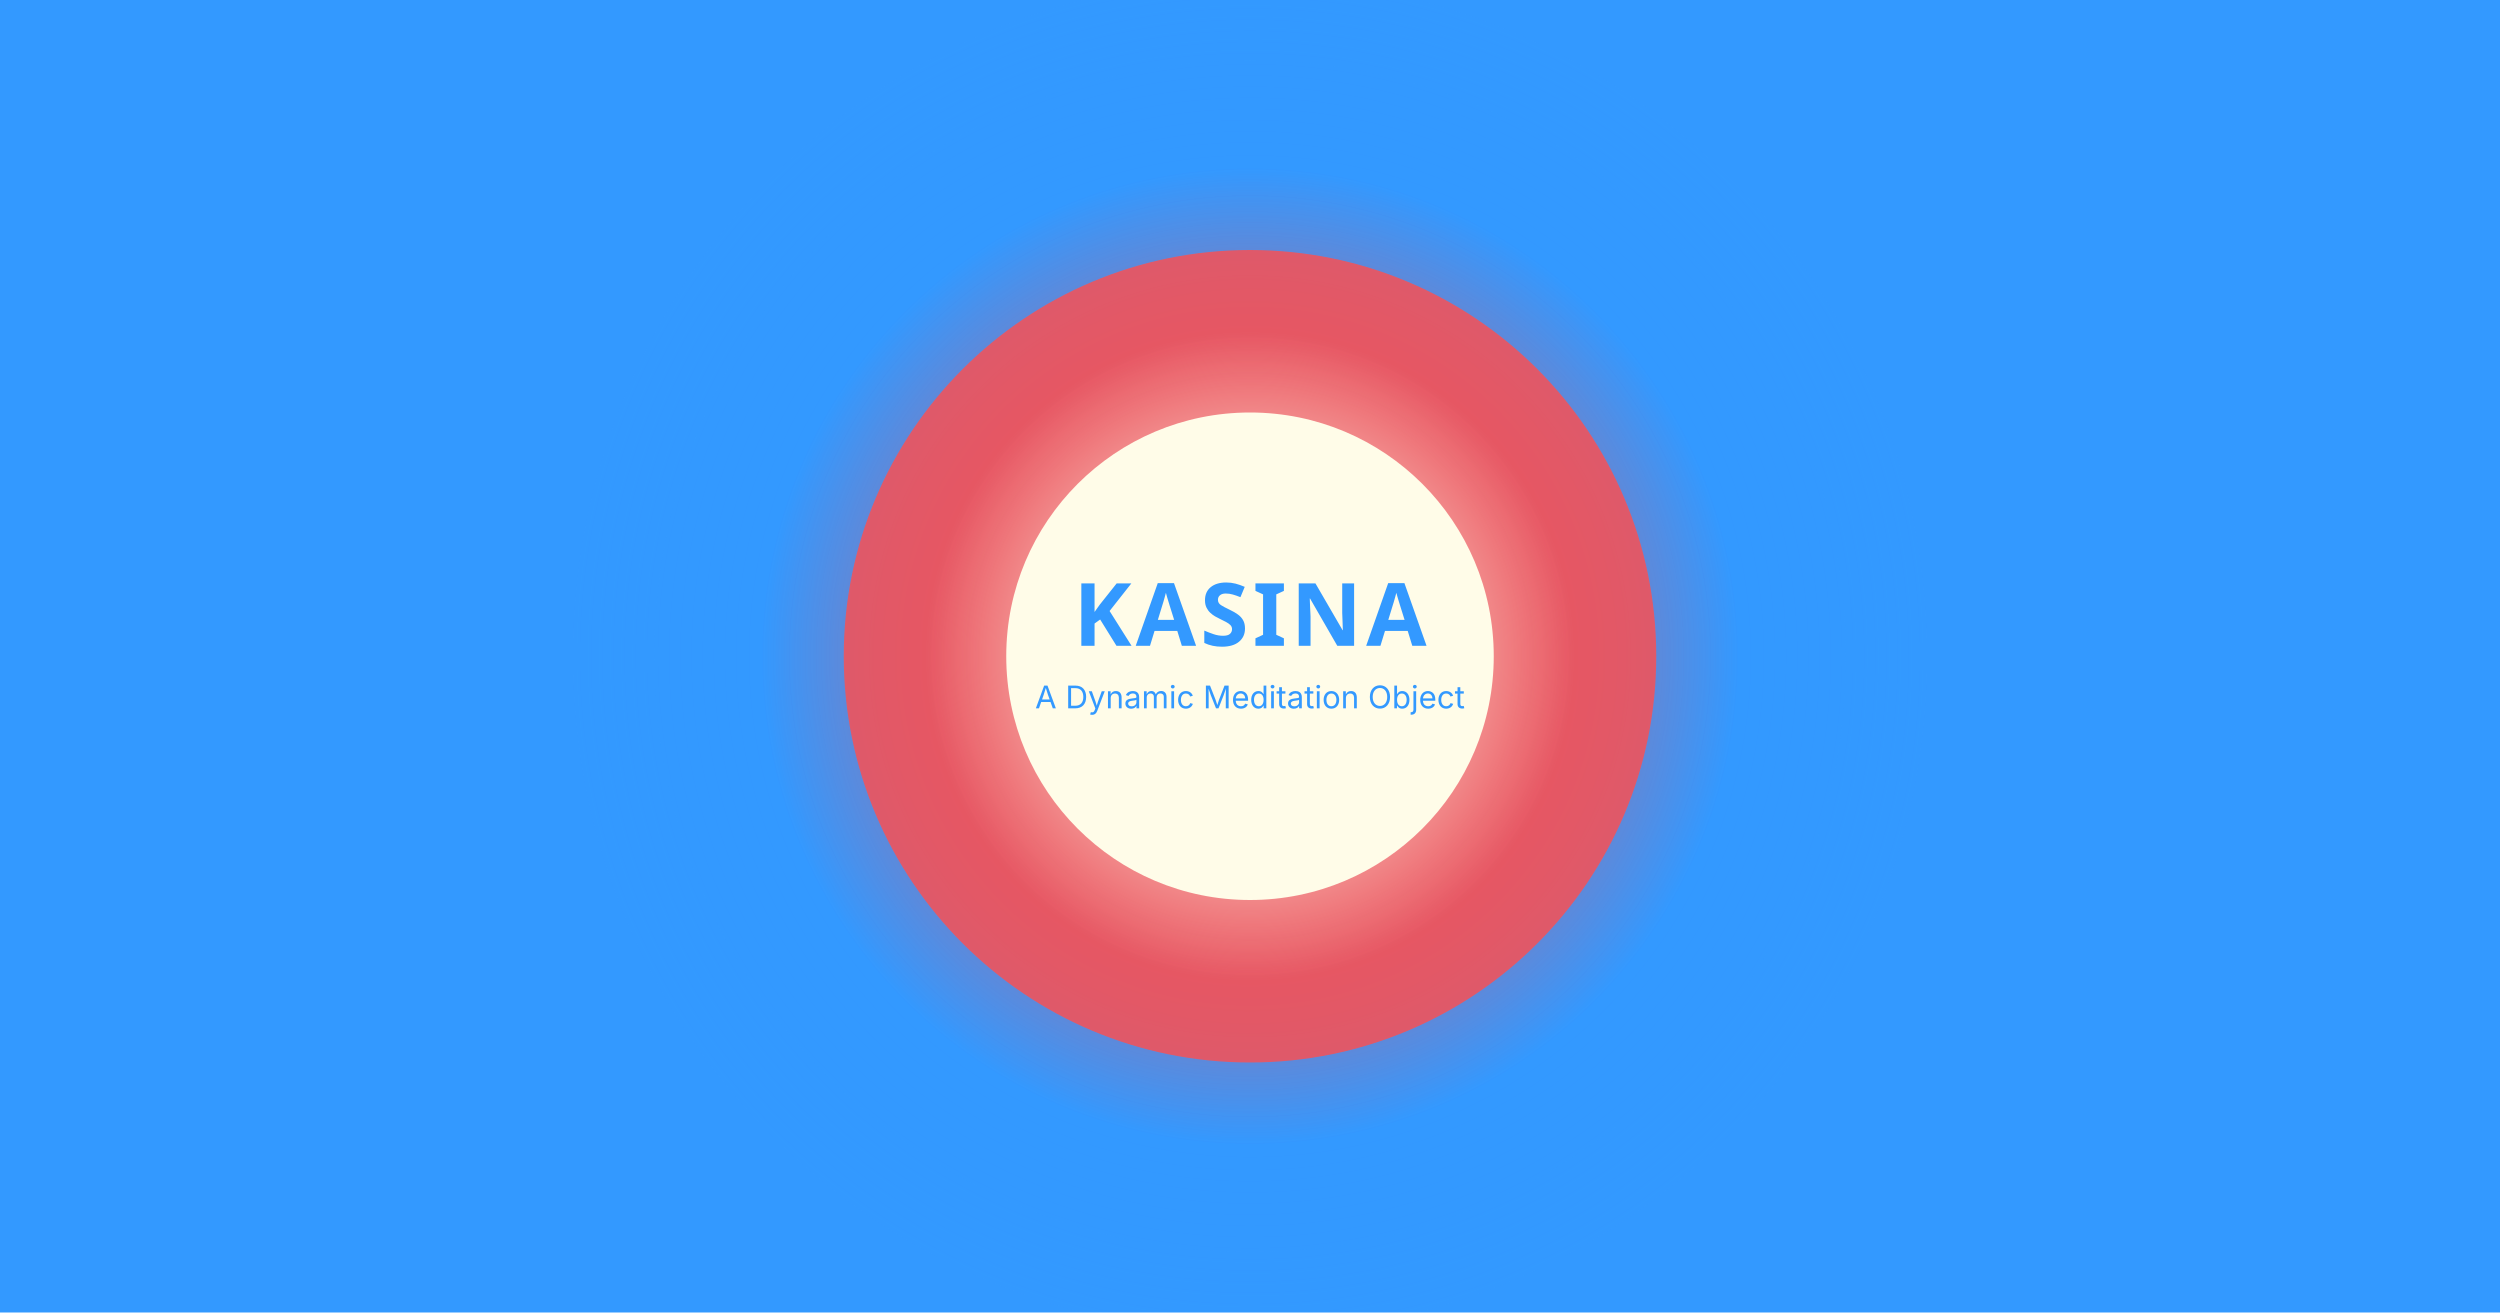
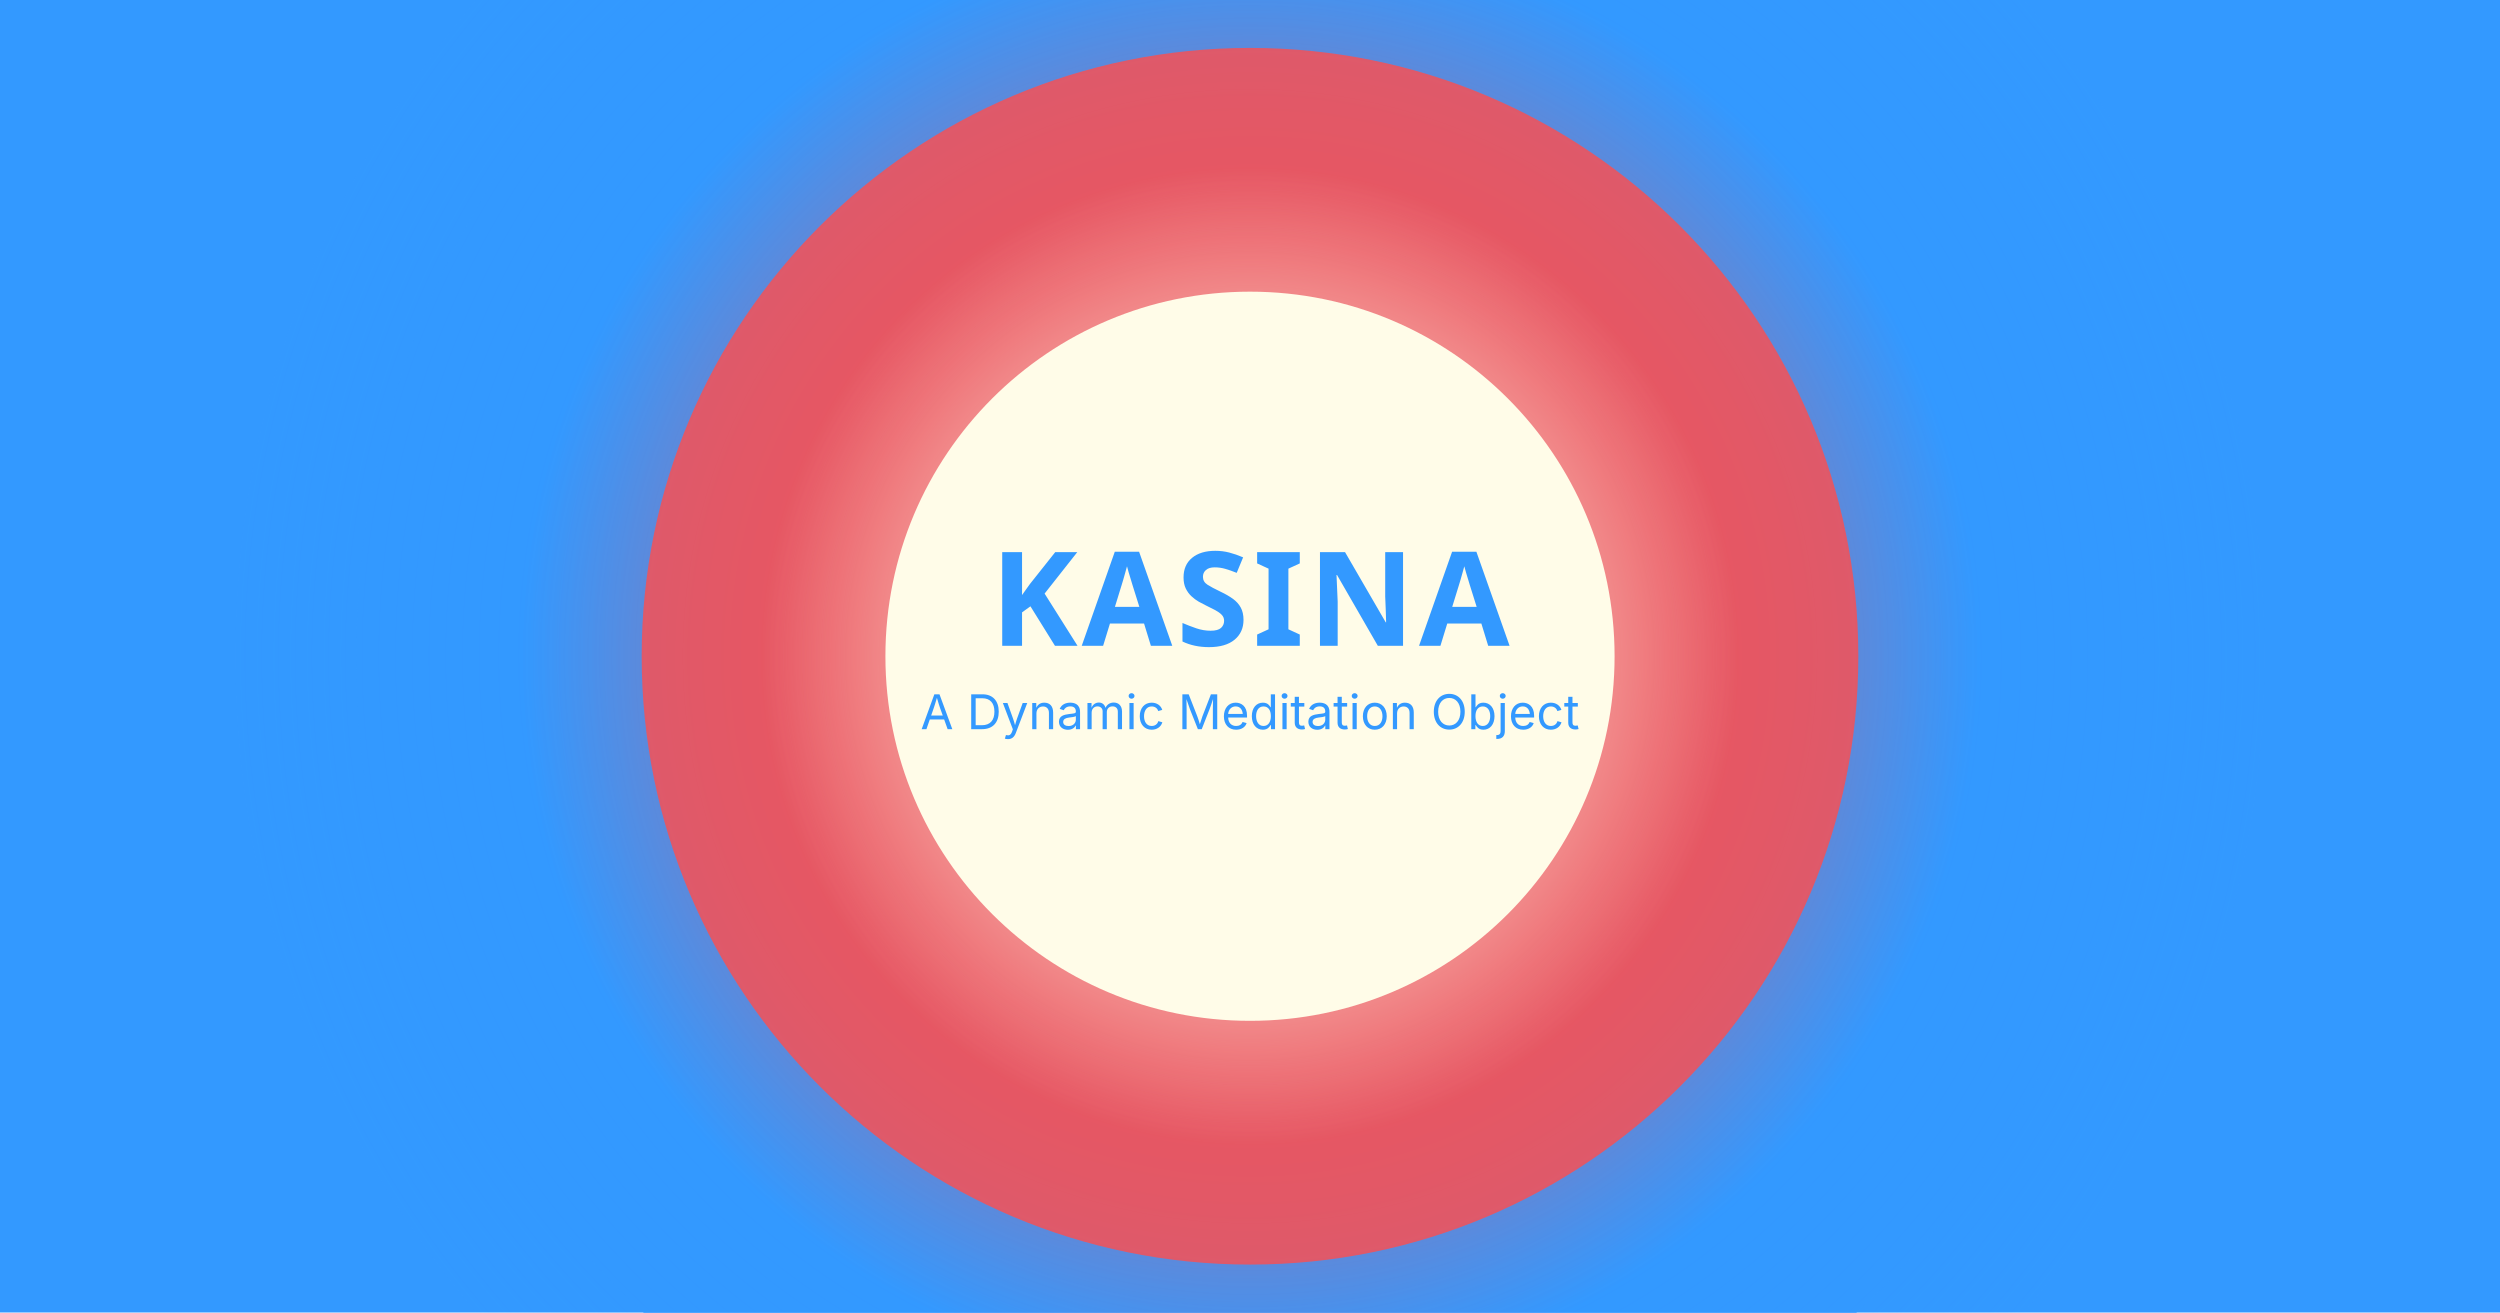
<svg xmlns="http://www.w3.org/2000/svg" width="1200" height="630" viewBox="0 0 1200 630" fill="none">
  <rect width="1200" height="630" fill="#3399ff" />
-   <circle cx="600" cy="315" r="325" fill="url(#blueGlow)" />
-   <circle cx="600" cy="315" r="286" fill="#3399ff" opacity="0.7" />
-   <circle cx="600" cy="315" r="234" fill="url(#redGlow)" />
-   <circle cx="600" cy="315" r="195" fill="#ff4d4d" opacity="0.8" />
-   <circle cx="600" cy="315" r="156" fill="url(#whiteGlow)" />
-   <circle cx="600" cy="315" r="117" fill="#FFFCE8" />
-   <text x="600" y="310" font-family="Nunito, sans-serif" font-size="42" font-weight="700" letter-spacing="2px" text-anchor="middle" fill="#3399ff" style="text-transform: uppercase;">KASINA</text>
-   <text x="600" y="340" font-family="Inter, sans-serif" font-size="15" font-weight="400" text-anchor="middle" fill="#3399ff">A Dynamic Meditation Object</text>
+   <circle cx="600" cy="315" r="487" fill="url(#blueGlow)" />
+   <circle cx="600" cy="315" r="429" fill="#3399ff" opacity="0.7" />
+   <circle cx="600" cy="315" r="351" fill="url(#redGlow)" />
+   <circle cx="600" cy="315" r="292" fill="#ff4d4d" opacity="0.8" />
+   <circle cx="600" cy="315" r="234" fill="url(#whiteGlow)" />
+   <circle cx="600" cy="315" r="175" fill="#FFFCE8" />
+   <text x="600" y="310" font-family="Nunito, sans-serif" font-size="63" font-weight="700" letter-spacing="2px" text-anchor="middle" fill="#3399ff" style="text-transform: uppercase;">KASINA</text>
+   <text x="600" y="350" font-family="Inter, sans-serif" font-size="23" font-weight="400" text-anchor="middle" fill="#3399ff">A Dynamic Meditation Object</text>
  <defs>
    <radialGradient id="whiteGlow" cx="0.5" cy="0.5" r="0.5" fx="0.5" fy="0.5">
      <stop offset="55%" stop-color="#FFFCE8" stop-opacity="0.5" />
      <stop offset="75%" stop-color="#FFFCE8" stop-opacity="0.3" />
      <stop offset="100%" stop-color="#FFFCE8" stop-opacity="0" />
    </radialGradient>
    <radialGradient id="redGlow" cx="0.5" cy="0.5" r="0.5" fx="0.5" fy="0.5">
      <stop offset="55%" stop-color="#ff4d4d" stop-opacity="0.5" />
      <stop offset="75%" stop-color="#ff4d4d" stop-opacity="0.3" />
      <stop offset="100%" stop-color="#ff4d4d" stop-opacity="0" />
    </radialGradient>
    <radialGradient id="blueGlow" cx="0.5" cy="0.5" r="0.5" fx="0.5" fy="0.5">
      <stop offset="55%" stop-color="#3399ff" stop-opacity="0.5" />
      <stop offset="75%" stop-color="#3399ff" stop-opacity="0.3" />
      <stop offset="100%" stop-color="#3399ff" stop-opacity="0" />
    </radialGradient>
  </defs>
</svg>
